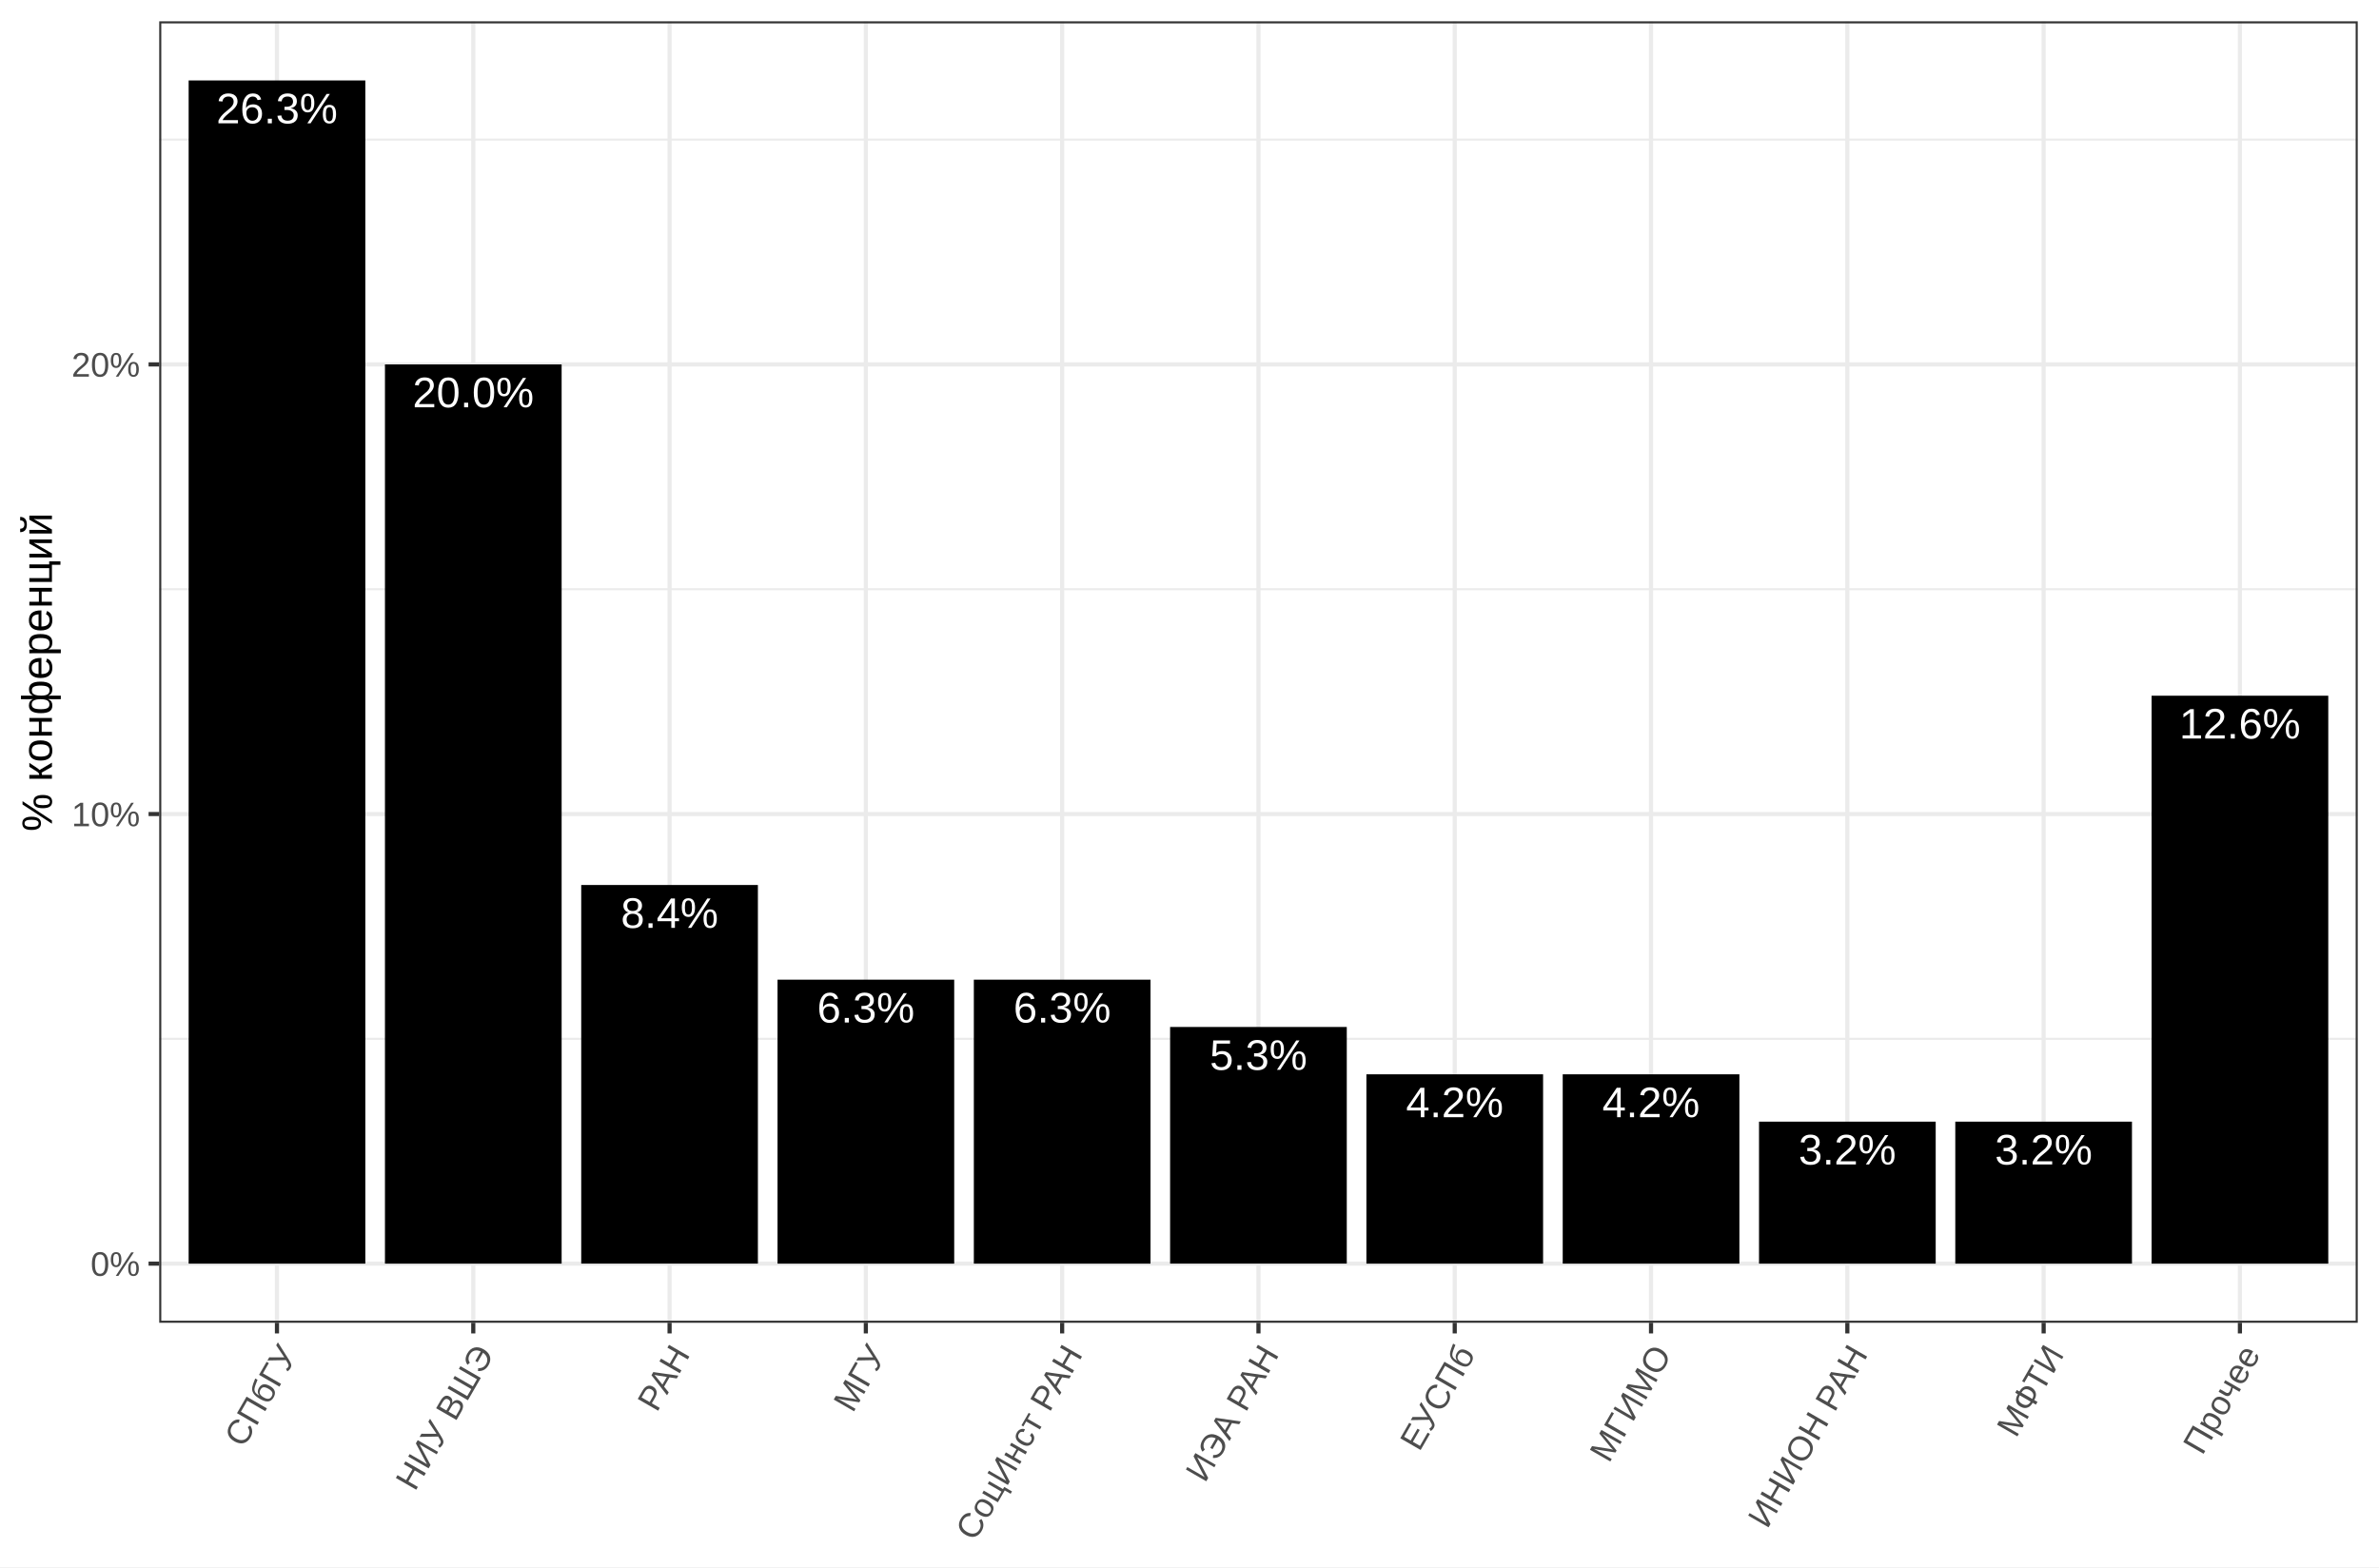
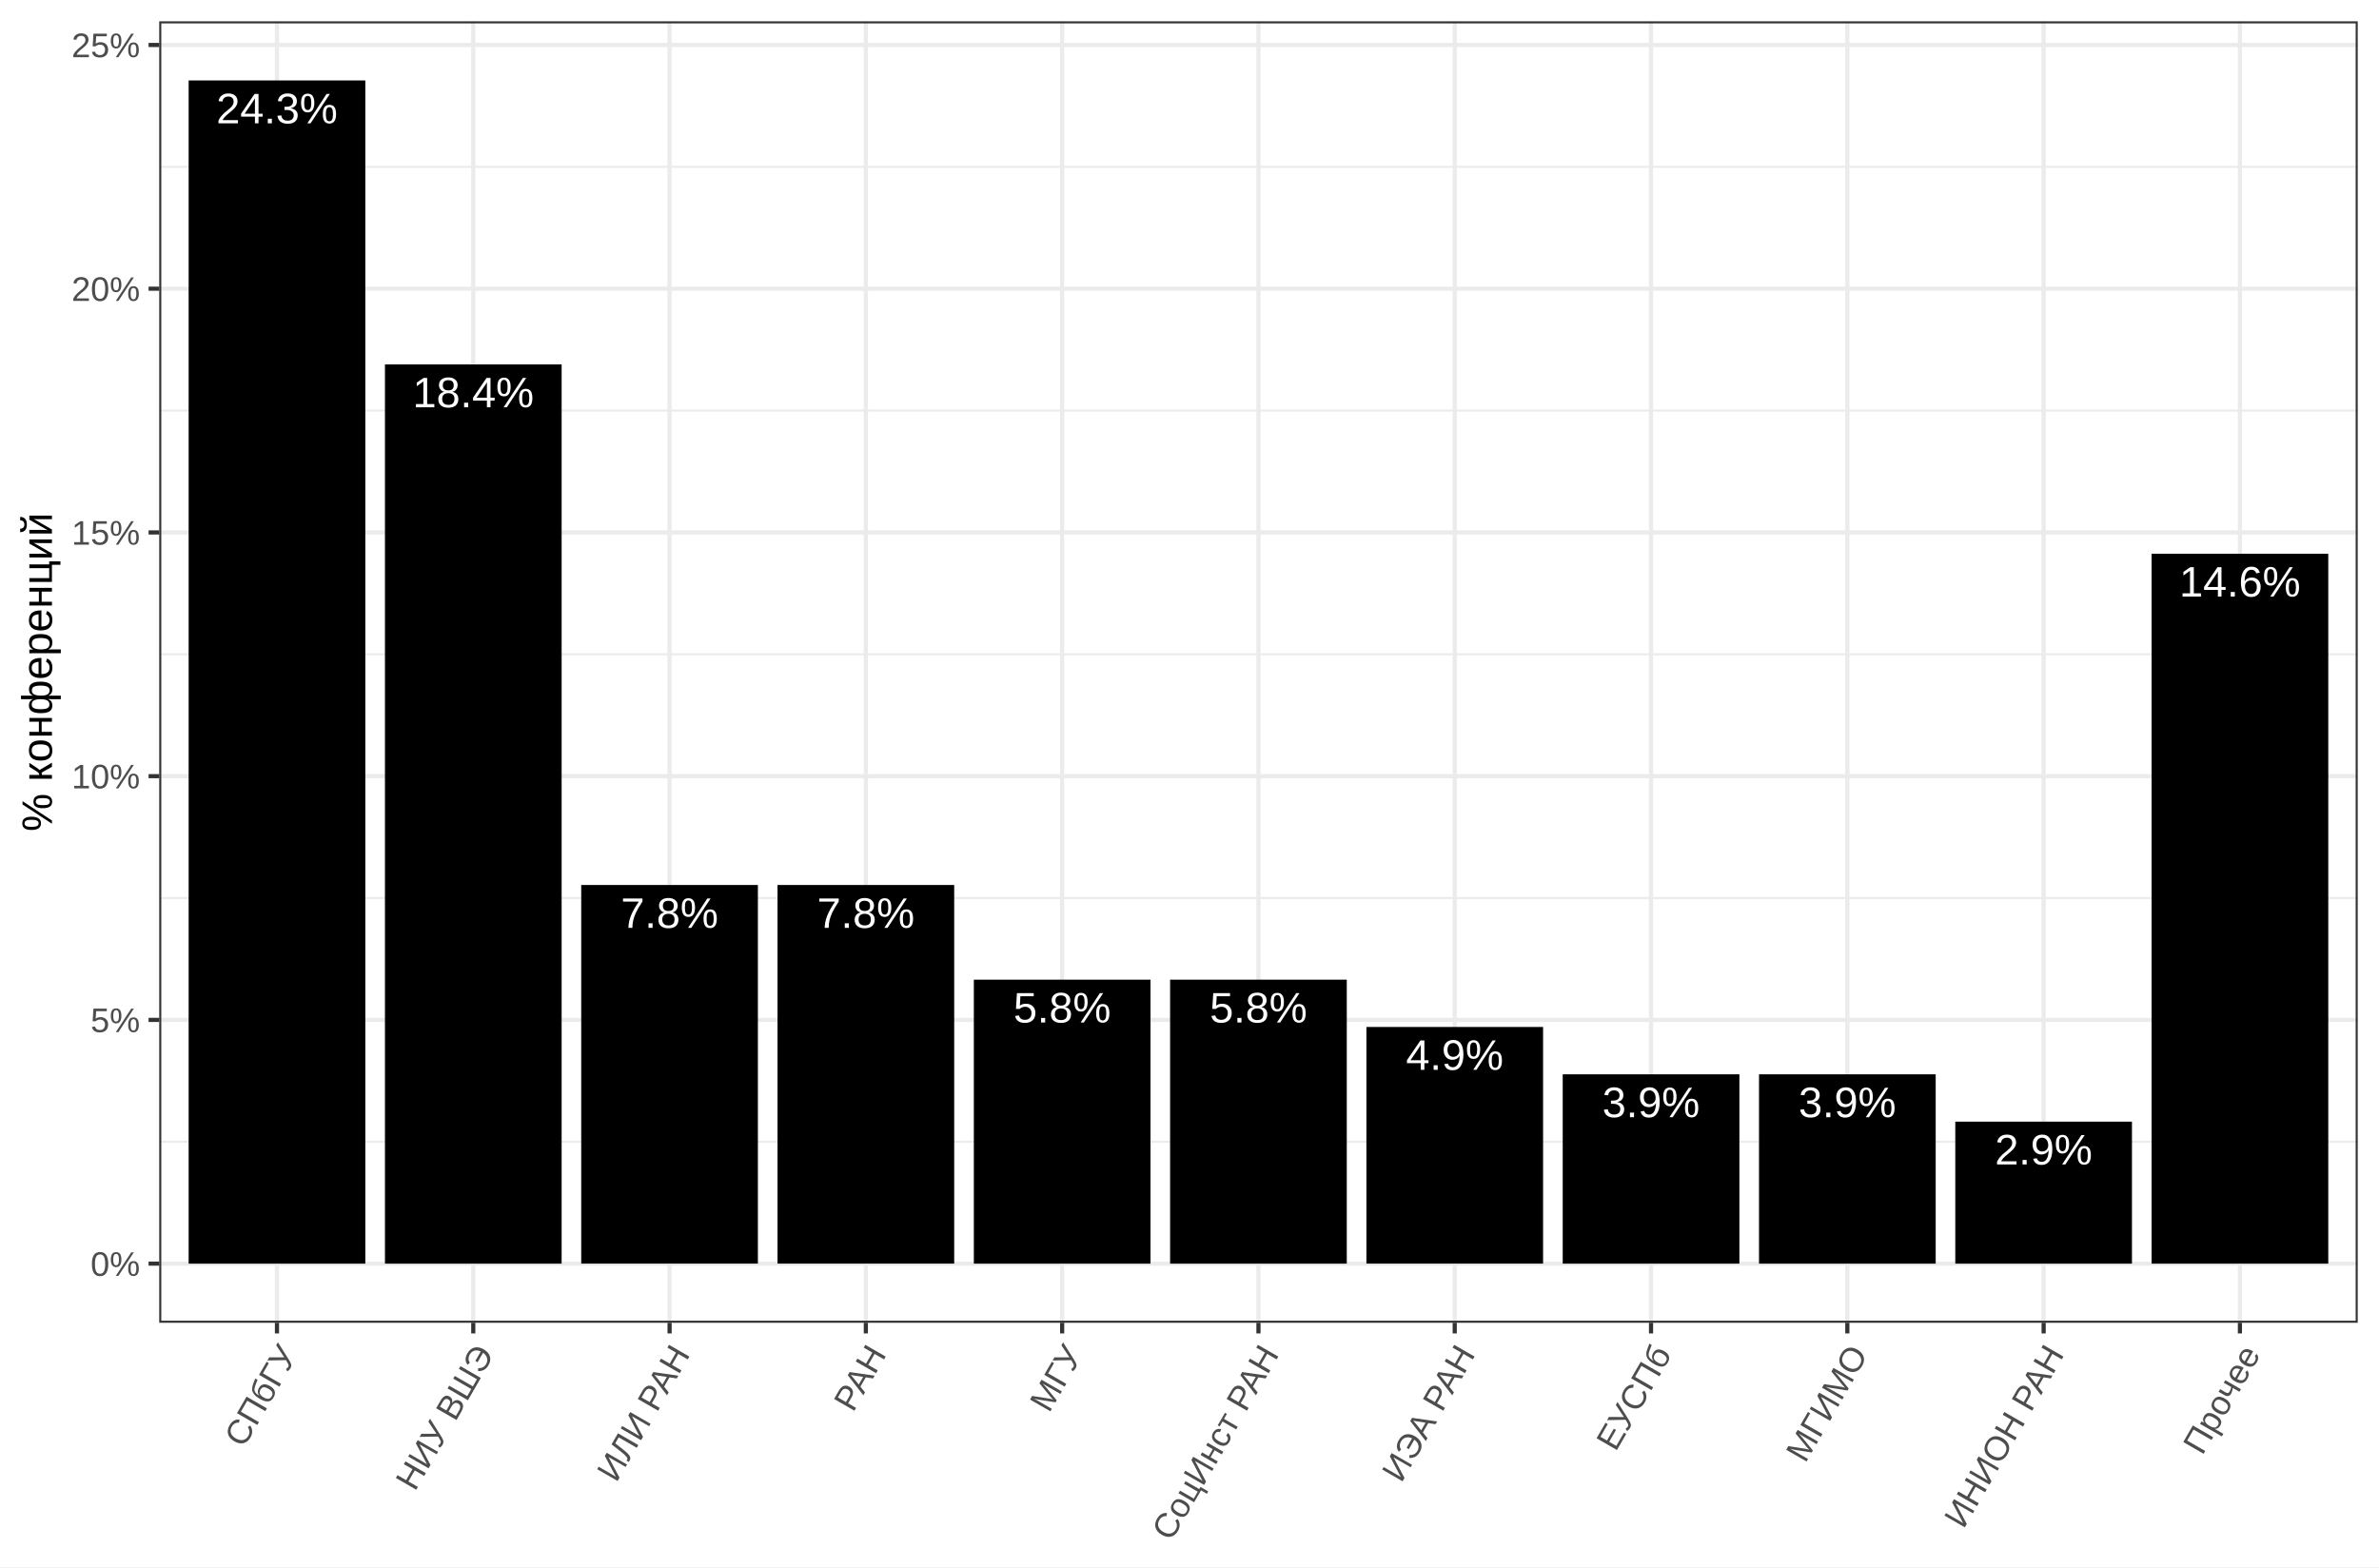
<svg xmlns="http://www.w3.org/2000/svg" width="612.00pt" height="403.20pt" viewBox="0 0 612.00 403.20">
  <g class="svglite">
    <defs>
      <style type="text/css">
    .svglite line, .svglite polyline, .svglite polygon, .svglite path, .svglite rect, .svglite circle {
      fill: none;
      stroke: #000000;
      stroke-linecap: round;
      stroke-linejoin: round;
      stroke-miterlimit: 10.00;
    }
    .svglite text {
      white-space: pre;
    }
    .svglite g.glyphgroup path {
      fill: inherit;
      stroke: none;
    }
  </style>
    </defs>
    <rect width="100%" height="100%" style="stroke: none; fill: #FFFFFF;" />
    <defs>
      <clipPath id="cpMC4wMHw2MTIuMDB8MC4wMHw0MDMuMjA=">
        <rect x="0.00" y="0.00" width="612.00" height="403.20" />
      </clipPath>
    </defs>
    <g clip-path="url(#cpMC4wMHw2MTIuMDB8MC4wMHw0MDMuMjA=)">
      <rect x="0.00" y="0.00" width="612.00" height="403.20" style="stroke-width: 1.07; stroke: #FFFFFF; fill: #FFFFFF;" />
    </g>
    <defs>
      <clipPath id="cpNDAuOTZ8NjA2LjUyfDUuNDh8MzQwLjM0">
        <rect x="40.96" y="5.48" width="565.57" height="334.86" />
      </clipPath>
    </defs>
    <g clip-path="url(#cpNDAuOTZ8NjA2LjUyfDUuNDh8MzQwLjM0)">
      <rect x="40.96" y="5.48" width="565.57" height="334.86" style="stroke-width: 1.07; stroke: none; fill: #FFFFFF;" />
-       <polyline points="40.96,267.28 606.52,267.28 " style="stroke-width: 0.53; stroke: #EBEBEB; stroke-linecap: butt;" />
-       <polyline points="40.96,151.60 606.52,151.60 " style="stroke-width: 0.53; stroke: #EBEBEB; stroke-linecap: butt;" />
-       <polyline points="40.96,35.92 606.52,35.92 " style="stroke-width: 0.53; stroke: #EBEBEB; stroke-linecap: butt;" />
+       <polyline points="40.96,293.76 606.52,293.76 " style="stroke-width: 0.53; stroke: #EBEBEB; stroke-linecap: butt;" />
+       <polyline points="40.96,231.05 606.52,231.05 " style="stroke-width: 0.53; stroke: #EBEBEB; stroke-linecap: butt;" />
+       <polyline points="40.96,168.34 606.52,168.34 " style="stroke-width: 0.53; stroke: #EBEBEB; stroke-linecap: butt;" />
+       <polyline points="40.96,105.63 606.52,105.63 " style="stroke-width: 0.53; stroke: #EBEBEB; stroke-linecap: butt;" />
+       <polyline points="40.96,42.92 606.52,42.92 " style="stroke-width: 0.53; stroke: #EBEBEB; stroke-linecap: butt;" />
      <polyline points="40.96,325.12 606.52,325.12 " style="stroke-width: 1.07; stroke: #EBEBEB; stroke-linecap: butt;" />
-       <polyline points="40.96,209.44 606.52,209.44 " style="stroke-width: 1.07; stroke: #EBEBEB; stroke-linecap: butt;" />
-       <polyline points="40.96,93.76 606.52,93.76 " style="stroke-width: 1.07; stroke: #EBEBEB; stroke-linecap: butt;" />
+       <polyline points="40.96,262.41 606.52,262.41 " style="stroke-width: 1.07; stroke: #EBEBEB; stroke-linecap: butt;" />
+       <polyline points="40.96,199.70 606.52,199.70 " style="stroke-width: 1.07; stroke: #EBEBEB; stroke-linecap: butt;" />
+       <polyline points="40.96,136.99 606.52,136.99 " style="stroke-width: 1.07; stroke: #EBEBEB; stroke-linecap: butt;" />
+       <polyline points="40.96,74.28 606.52,74.28 " style="stroke-width: 1.07; stroke: #EBEBEB; stroke-linecap: butt;" />
+       <polyline points="40.96,11.57 606.52,11.57 " style="stroke-width: 1.07; stroke: #EBEBEB; stroke-linecap: butt;" />
      <polyline points="71.25,340.34 71.25,5.48 " style="stroke-width: 1.07; stroke: #EBEBEB; stroke-linecap: butt;" />
      <polyline points="121.75,340.34 121.75,5.48 " style="stroke-width: 1.07; stroke: #EBEBEB; stroke-linecap: butt;" />
      <polyline points="172.25,340.34 172.25,5.48 " style="stroke-width: 1.07; stroke: #EBEBEB; stroke-linecap: butt;" />
      <polyline points="222.74,340.34 222.74,5.48 " style="stroke-width: 1.07; stroke: #EBEBEB; stroke-linecap: butt;" />
      <polyline points="273.24,340.34 273.24,5.48 " style="stroke-width: 1.07; stroke: #EBEBEB; stroke-linecap: butt;" />
      <polyline points="323.74,340.34 323.74,5.48 " style="stroke-width: 1.07; stroke: #EBEBEB; stroke-linecap: butt;" />
      <polyline points="374.23,340.34 374.23,5.48 " style="stroke-width: 1.07; stroke: #EBEBEB; stroke-linecap: butt;" />
      <polyline points="424.73,340.34 424.73,5.48 " style="stroke-width: 1.07; stroke: #EBEBEB; stroke-linecap: butt;" />
      <polyline points="475.23,340.34 475.23,5.48 " style="stroke-width: 1.07; stroke: #EBEBEB; stroke-linecap: butt;" />
      <polyline points="525.73,340.34 525.73,5.48 " style="stroke-width: 1.07; stroke: #EBEBEB; stroke-linecap: butt;" />
      <polyline points="576.22,340.34 576.22,5.48 " style="stroke-width: 1.07; stroke: #EBEBEB; stroke-linecap: butt;" />
      <rect x="48.53" y="20.70" width="45.45" height="304.42" style="stroke-width: 1.07; stroke: none; stroke-linecap: butt; stroke-linejoin: miter; fill: #000000;" />
      <rect x="99.03" y="93.76" width="45.45" height="231.36" style="stroke-width: 1.07; stroke: none; stroke-linecap: butt; stroke-linejoin: miter; fill: #000000;" />
      <rect x="149.52" y="227.70" width="45.45" height="97.41" style="stroke-width: 1.07; stroke: none; stroke-linecap: butt; stroke-linejoin: miter; fill: #000000;" />
-       <rect x="200.02" y="252.06" width="45.45" height="73.06" style="stroke-width: 1.07; stroke: none; stroke-linecap: butt; stroke-linejoin: miter; fill: #000000;" />
+       <rect x="200.02" y="227.70" width="45.45" height="97.41" style="stroke-width: 1.07; stroke: none; stroke-linecap: butt; stroke-linejoin: miter; fill: #000000;" />
      <rect x="250.52" y="252.06" width="45.45" height="73.06" style="stroke-width: 1.07; stroke: none; stroke-linecap: butt; stroke-linejoin: miter; fill: #000000;" />
-       <rect x="301.01" y="264.23" width="45.45" height="60.88" style="stroke-width: 1.07; stroke: none; stroke-linecap: butt; stroke-linejoin: miter; fill: #000000;" />
-       <rect x="351.51" y="276.41" width="45.45" height="48.71" style="stroke-width: 1.07; stroke: none; stroke-linecap: butt; stroke-linejoin: miter; fill: #000000;" />
+       <rect x="301.01" y="252.06" width="45.45" height="73.06" style="stroke-width: 1.07; stroke: none; stroke-linecap: butt; stroke-linejoin: miter; fill: #000000;" />
+       <rect x="351.51" y="264.23" width="45.45" height="60.88" style="stroke-width: 1.07; stroke: none; stroke-linecap: butt; stroke-linejoin: miter; fill: #000000;" />
      <rect x="402.01" y="276.41" width="45.45" height="48.71" style="stroke-width: 1.07; stroke: none; stroke-linecap: butt; stroke-linejoin: miter; fill: #000000;" />
-       <rect x="452.51" y="288.59" width="45.45" height="36.53" style="stroke-width: 1.07; stroke: none; stroke-linecap: butt; stroke-linejoin: miter; fill: #000000;" />
+       <rect x="452.51" y="276.41" width="45.45" height="48.71" style="stroke-width: 1.07; stroke: none; stroke-linecap: butt; stroke-linejoin: miter; fill: #000000;" />
      <rect x="503.00" y="288.59" width="45.45" height="36.53" style="stroke-width: 1.07; stroke: none; stroke-linecap: butt; stroke-linejoin: miter; fill: #000000;" />
-       <rect x="553.50" y="179.00" width="45.45" height="146.12" style="stroke-width: 1.07; stroke: none; stroke-linecap: butt; stroke-linejoin: miter; fill: #000000;" />
-       <text x="71.25" y="31.73" text-anchor="middle" style="font-size: 11.00px;fill: #FFFFFF; font-family: &quot;Arial&quot;;" textLength="31.22px" lengthAdjust="spacingAndGlyphs">26.3%</text>
-       <text x="121.75" y="104.79" text-anchor="middle" style="font-size: 11.00px;fill: #FFFFFF; font-family: &quot;Arial&quot;;" textLength="31.22px" lengthAdjust="spacingAndGlyphs">20.0%</text>
-       <text x="172.25" y="238.73" text-anchor="middle" style="font-size: 11.00px;fill: #FFFFFF; font-family: &quot;Arial&quot;;" textLength="25.09px" lengthAdjust="spacingAndGlyphs">8.4%</text>
-       <text x="222.74" y="263.08" text-anchor="middle" style="font-size: 11.00px;fill: #FFFFFF; font-family: &quot;Arial&quot;;" textLength="25.09px" lengthAdjust="spacingAndGlyphs">6.3%</text>
-       <text x="273.24" y="263.08" text-anchor="middle" style="font-size: 11.00px;fill: #FFFFFF; font-family: &quot;Arial&quot;;" textLength="25.09px" lengthAdjust="spacingAndGlyphs">6.3%</text>
-       <text x="323.74" y="275.26" text-anchor="middle" style="font-size: 11.00px;fill: #FFFFFF; font-family: &quot;Arial&quot;;" textLength="25.09px" lengthAdjust="spacingAndGlyphs">5.3%</text>
-       <text x="374.23" y="287.44" text-anchor="middle" style="font-size: 11.00px;fill: #FFFFFF; font-family: &quot;Arial&quot;;" textLength="25.09px" lengthAdjust="spacingAndGlyphs">4.2%</text>
-       <text x="424.73" y="287.44" text-anchor="middle" style="font-size: 11.00px;fill: #FFFFFF; font-family: &quot;Arial&quot;;" textLength="25.09px" lengthAdjust="spacingAndGlyphs">4.2%</text>
-       <text x="475.23" y="299.61" text-anchor="middle" style="font-size: 11.00px;fill: #FFFFFF; font-family: &quot;Arial&quot;;" textLength="25.09px" lengthAdjust="spacingAndGlyphs">3.2%</text>
-       <text x="525.73" y="299.61" text-anchor="middle" style="font-size: 11.00px;fill: #FFFFFF; font-family: &quot;Arial&quot;;" textLength="25.09px" lengthAdjust="spacingAndGlyphs">3.2%</text>
-       <text x="576.22" y="190.02" text-anchor="middle" style="font-size: 11.00px;fill: #FFFFFF; font-family: &quot;Arial&quot;;" textLength="31.22px" lengthAdjust="spacingAndGlyphs">12.6%</text>
+       <rect x="553.50" y="142.47" width="45.45" height="182.65" style="stroke-width: 1.07; stroke: none; stroke-linecap: butt; stroke-linejoin: miter; fill: #000000;" />
+       <text x="71.25" y="31.73" text-anchor="middle" style="font-size: 11.00px;fill: #FFFFFF; font-family: &quot;Arial&quot;;" textLength="31.22px" lengthAdjust="spacingAndGlyphs">24.3%</text>
+       <text x="121.75" y="104.79" text-anchor="middle" style="font-size: 11.00px;fill: #FFFFFF; font-family: &quot;Arial&quot;;" textLength="31.22px" lengthAdjust="spacingAndGlyphs">18.4%</text>
+       <text x="172.25" y="238.73" text-anchor="middle" style="font-size: 11.00px;fill: #FFFFFF; font-family: &quot;Arial&quot;;" textLength="25.09px" lengthAdjust="spacingAndGlyphs">7.8%</text>
+       <text x="222.74" y="238.73" text-anchor="middle" style="font-size: 11.00px;fill: #FFFFFF; font-family: &quot;Arial&quot;;" textLength="25.09px" lengthAdjust="spacingAndGlyphs">7.8%</text>
+       <text x="273.24" y="263.08" text-anchor="middle" style="font-size: 11.00px;fill: #FFFFFF; font-family: &quot;Arial&quot;;" textLength="25.09px" lengthAdjust="spacingAndGlyphs">5.8%</text>
+       <text x="323.74" y="263.08" text-anchor="middle" style="font-size: 11.00px;fill: #FFFFFF; font-family: &quot;Arial&quot;;" textLength="25.09px" lengthAdjust="spacingAndGlyphs">5.8%</text>
+       <text x="374.23" y="275.26" text-anchor="middle" style="font-size: 11.00px;fill: #FFFFFF; font-family: &quot;Arial&quot;;" textLength="25.09px" lengthAdjust="spacingAndGlyphs">4.9%</text>
+       <text x="424.73" y="287.44" text-anchor="middle" style="font-size: 11.00px;fill: #FFFFFF; font-family: &quot;Arial&quot;;" textLength="25.09px" lengthAdjust="spacingAndGlyphs">3.9%</text>
+       <text x="475.23" y="287.44" text-anchor="middle" style="font-size: 11.00px;fill: #FFFFFF; font-family: &quot;Arial&quot;;" textLength="25.09px" lengthAdjust="spacingAndGlyphs">3.9%</text>
+       <text x="525.73" y="299.61" text-anchor="middle" style="font-size: 11.00px;fill: #FFFFFF; font-family: &quot;Arial&quot;;" textLength="25.09px" lengthAdjust="spacingAndGlyphs">2.9%</text>
+       <text x="576.22" y="153.49" text-anchor="middle" style="font-size: 11.00px;fill: #FFFFFF; font-family: &quot;Arial&quot;;" textLength="31.22px" lengthAdjust="spacingAndGlyphs">14.6%</text>
      <rect x="40.96" y="5.48" width="565.57" height="334.86" style="stroke-width: 1.07; stroke: #333333;" />
    </g>
    <g clip-path="url(#cpMC4wMHw2MTIuMDB8MC4wMHw0MDMuMjA=)">
      <text x="36.02" y="328.27" text-anchor="end" style="font-size: 8.80px;fill: #4D4D4D; font-family: &quot;Arial&quot;;" textLength="12.72px" lengthAdjust="spacingAndGlyphs">0%</text>
-       <text x="36.02" y="212.59" text-anchor="end" style="font-size: 8.80px;fill: #4D4D4D; font-family: &quot;Arial&quot;;" textLength="17.61px" lengthAdjust="spacingAndGlyphs">10%</text>
-       <text x="36.02" y="96.91" text-anchor="end" style="font-size: 8.80px;fill: #4D4D4D; font-family: &quot;Arial&quot;;" textLength="17.61px" lengthAdjust="spacingAndGlyphs">20%</text>
+       <text x="36.02" y="265.56" text-anchor="end" style="font-size: 8.80px;fill: #4D4D4D; font-family: &quot;Arial&quot;;" textLength="12.72px" lengthAdjust="spacingAndGlyphs">5%</text>
+       <text x="36.02" y="202.85" text-anchor="end" style="font-size: 8.80px;fill: #4D4D4D; font-family: &quot;Arial&quot;;" textLength="17.61px" lengthAdjust="spacingAndGlyphs">10%</text>
+       <text x="36.02" y="140.14" text-anchor="end" style="font-size: 8.80px;fill: #4D4D4D; font-family: &quot;Arial&quot;;" textLength="17.61px" lengthAdjust="spacingAndGlyphs">15%</text>
+       <text x="36.02" y="77.43" text-anchor="end" style="font-size: 8.80px;fill: #4D4D4D; font-family: &quot;Arial&quot;;" textLength="17.61px" lengthAdjust="spacingAndGlyphs">20%</text>
+       <text x="36.02" y="14.72" text-anchor="end" style="font-size: 8.80px;fill: #4D4D4D; font-family: &quot;Arial&quot;;" textLength="17.61px" lengthAdjust="spacingAndGlyphs">25%</text>
      <polyline points="38.22,325.12 40.96,325.12 " style="stroke-width: 1.07; stroke: #333333; stroke-linecap: butt;" />
-       <polyline points="38.22,209.44 40.96,209.44 " style="stroke-width: 1.07; stroke: #333333; stroke-linecap: butt;" />
-       <polyline points="38.22,93.76 40.96,93.76 " style="stroke-width: 1.07; stroke: #333333; stroke-linecap: butt;" />
+       <polyline points="38.22,262.41 40.96,262.41 " style="stroke-width: 1.07; stroke: #333333; stroke-linecap: butt;" />
+       <polyline points="38.22,199.70 40.96,199.70 " style="stroke-width: 1.07; stroke: #333333; stroke-linecap: butt;" />
+       <polyline points="38.22,136.99 40.96,136.99 " style="stroke-width: 1.07; stroke: #333333; stroke-linecap: butt;" />
+       <polyline points="38.22,74.28 40.96,74.28 " style="stroke-width: 1.07; stroke: #333333; stroke-linecap: butt;" />
+       <polyline points="38.22,11.57 40.96,11.57 " style="stroke-width: 1.07; stroke: #333333; stroke-linecap: butt;" />
      <polyline points="71.25,343.08 71.25,340.34 " style="stroke-width: 1.07; stroke: #333333; stroke-linecap: butt;" />
      <polyline points="121.75,343.08 121.75,340.34 " style="stroke-width: 1.07; stroke: #333333; stroke-linecap: butt;" />
      <polyline points="172.25,343.08 172.25,340.34 " style="stroke-width: 1.07; stroke: #333333; stroke-linecap: butt;" />
      <polyline points="222.74,343.08 222.74,340.34 " style="stroke-width: 1.07; stroke: #333333; stroke-linecap: butt;" />
      <polyline points="273.24,343.08 273.24,340.34 " style="stroke-width: 1.07; stroke: #333333; stroke-linecap: butt;" />
      <polyline points="323.74,343.08 323.74,340.34 " style="stroke-width: 1.07; stroke: #333333; stroke-linecap: butt;" />
      <polyline points="374.23,343.08 374.23,340.34 " style="stroke-width: 1.07; stroke: #333333; stroke-linecap: butt;" />
      <polyline points="424.73,343.08 424.73,340.34 " style="stroke-width: 1.07; stroke: #333333; stroke-linecap: butt;" />
      <polyline points="475.23,343.08 475.23,340.34 " style="stroke-width: 1.07; stroke: #333333; stroke-linecap: butt;" />
      <polyline points="525.73,343.08 525.73,340.34 " style="stroke-width: 1.07; stroke: #333333; stroke-linecap: butt;" />
      <polyline points="576.22,343.08 576.22,340.34 " style="stroke-width: 1.07; stroke: #333333; stroke-linecap: butt;" />
      <text transform="translate(76.71,348.42) rotate(-60)" text-anchor="end" style="font-size: 8.80px;fill: #4D4D4D; font-family: &quot;Arial&quot;;" textLength="28.08px" lengthAdjust="spacingAndGlyphs">СПбГУ</text>
      <text transform="translate(127.21,348.42) rotate(-60)" text-anchor="end" style="font-size: 8.80px;fill: #4D4D4D; font-family: &quot;Arial&quot;;" textLength="40.98px" lengthAdjust="spacingAndGlyphs">НИУ ВШЭ</text>
-       <text transform="translate(177.70,348.42) rotate(-60)" text-anchor="end" style="font-size: 8.80px;fill: #4D4D4D; font-family: &quot;Arial&quot;;" textLength="17.52px" lengthAdjust="spacingAndGlyphs">РАН</text>
-       <text transform="translate(228.20,348.42) rotate(-60)" text-anchor="end" style="font-size: 8.80px;fill: #4D4D4D; font-family: &quot;Arial&quot;;" textLength="17.69px" lengthAdjust="spacingAndGlyphs">МГУ</text>
-       <text transform="translate(278.70,348.42) rotate(-60)" text-anchor="end" style="font-size: 8.80px;fill: #4D4D4D; font-family: &quot;Arial&quot;;" textLength="55.86px" lengthAdjust="spacingAndGlyphs">СоцИнст РАН</text>
-       <text transform="translate(329.19,348.42) rotate(-60)" text-anchor="end" style="font-size: 8.80px;fill: #4D4D4D; font-family: &quot;Arial&quot;;" textLength="38.48px" lengthAdjust="spacingAndGlyphs">ИЭА РАН</text>
-       <text transform="translate(379.69,348.42) rotate(-60)" text-anchor="end" style="font-size: 8.80px;fill: #4D4D4D; font-family: &quot;Arial&quot;;" textLength="29.19px" lengthAdjust="spacingAndGlyphs">ЕУСПб</text>
-       <text transform="translate(430.19,348.42) rotate(-60)" text-anchor="end" style="font-size: 8.80px;fill: #4D4D4D; font-family: &quot;Arial&quot;;" textLength="32.59px" lengthAdjust="spacingAndGlyphs">МГИМО</text>
-       <text transform="translate(480.68,348.42) rotate(-60)" text-anchor="end" style="font-size: 8.80px;fill: #4D4D4D; font-family: &quot;Arial&quot;;" textLength="52.17px" lengthAdjust="spacingAndGlyphs">ИНИОН РАН</text>
-       <text transform="translate(531.18,348.42) rotate(-60)" text-anchor="end" style="font-size: 8.80px;fill: #4D4D4D; font-family: &quot;Arial&quot;;" textLength="25.12px" lengthAdjust="spacingAndGlyphs">МФТИ</text>
+       <text transform="translate(177.70,348.42) rotate(-60)" text-anchor="end" style="font-size: 8.80px;fill: #4D4D4D; font-family: &quot;Arial&quot;;" textLength="38.38px" lengthAdjust="spacingAndGlyphs">ИЛИ РАН</text>
+       <text transform="translate(228.20,348.42) rotate(-60)" text-anchor="end" style="font-size: 8.80px;fill: #4D4D4D; font-family: &quot;Arial&quot;;" textLength="17.52px" lengthAdjust="spacingAndGlyphs">РАН</text>
+       <text transform="translate(278.70,348.42) rotate(-60)" text-anchor="end" style="font-size: 8.80px;fill: #4D4D4D; font-family: &quot;Arial&quot;;" textLength="17.69px" lengthAdjust="spacingAndGlyphs">МГУ</text>
+       <text transform="translate(329.19,348.42) rotate(-60)" text-anchor="end" style="font-size: 8.80px;fill: #4D4D4D; font-family: &quot;Arial&quot;;" textLength="55.86px" lengthAdjust="spacingAndGlyphs">СоцИнст РАН</text>
+       <text transform="translate(379.69,348.42) rotate(-60)" text-anchor="end" style="font-size: 8.80px;fill: #4D4D4D; font-family: &quot;Arial&quot;;" textLength="38.48px" lengthAdjust="spacingAndGlyphs">ИЭА РАН</text>
+       <text transform="translate(430.19,348.42) rotate(-60)" text-anchor="end" style="font-size: 8.80px;fill: #4D4D4D; font-family: &quot;Arial&quot;;" textLength="29.19px" lengthAdjust="spacingAndGlyphs">ЕУСПб</text>
+       <text transform="translate(480.68,348.42) rotate(-60)" text-anchor="end" style="font-size: 8.80px;fill: #4D4D4D; font-family: &quot;Arial&quot;;" textLength="32.59px" lengthAdjust="spacingAndGlyphs">МГИМО</text>
+       <text transform="translate(531.18,348.42) rotate(-60)" text-anchor="end" style="font-size: 8.80px;fill: #4D4D4D; font-family: &quot;Arial&quot;;" textLength="52.17px" lengthAdjust="spacingAndGlyphs">ИНИОН РАН</text>
      <text transform="translate(581.68,348.42) rotate(-60)" text-anchor="end" style="font-size: 8.80px;fill: #4D4D4D; font-family: &quot;Arial&quot;;" textLength="30.28px" lengthAdjust="spacingAndGlyphs">Прочее</text>
      <text transform="translate(13.36,172.91) rotate(-90)" text-anchor="middle" style="font-size: 11.00px; font-family: &quot;Arial&quot;;" textLength="82.06px" lengthAdjust="spacingAndGlyphs">% конференций</text>
    </g>
  </g>
</svg>
